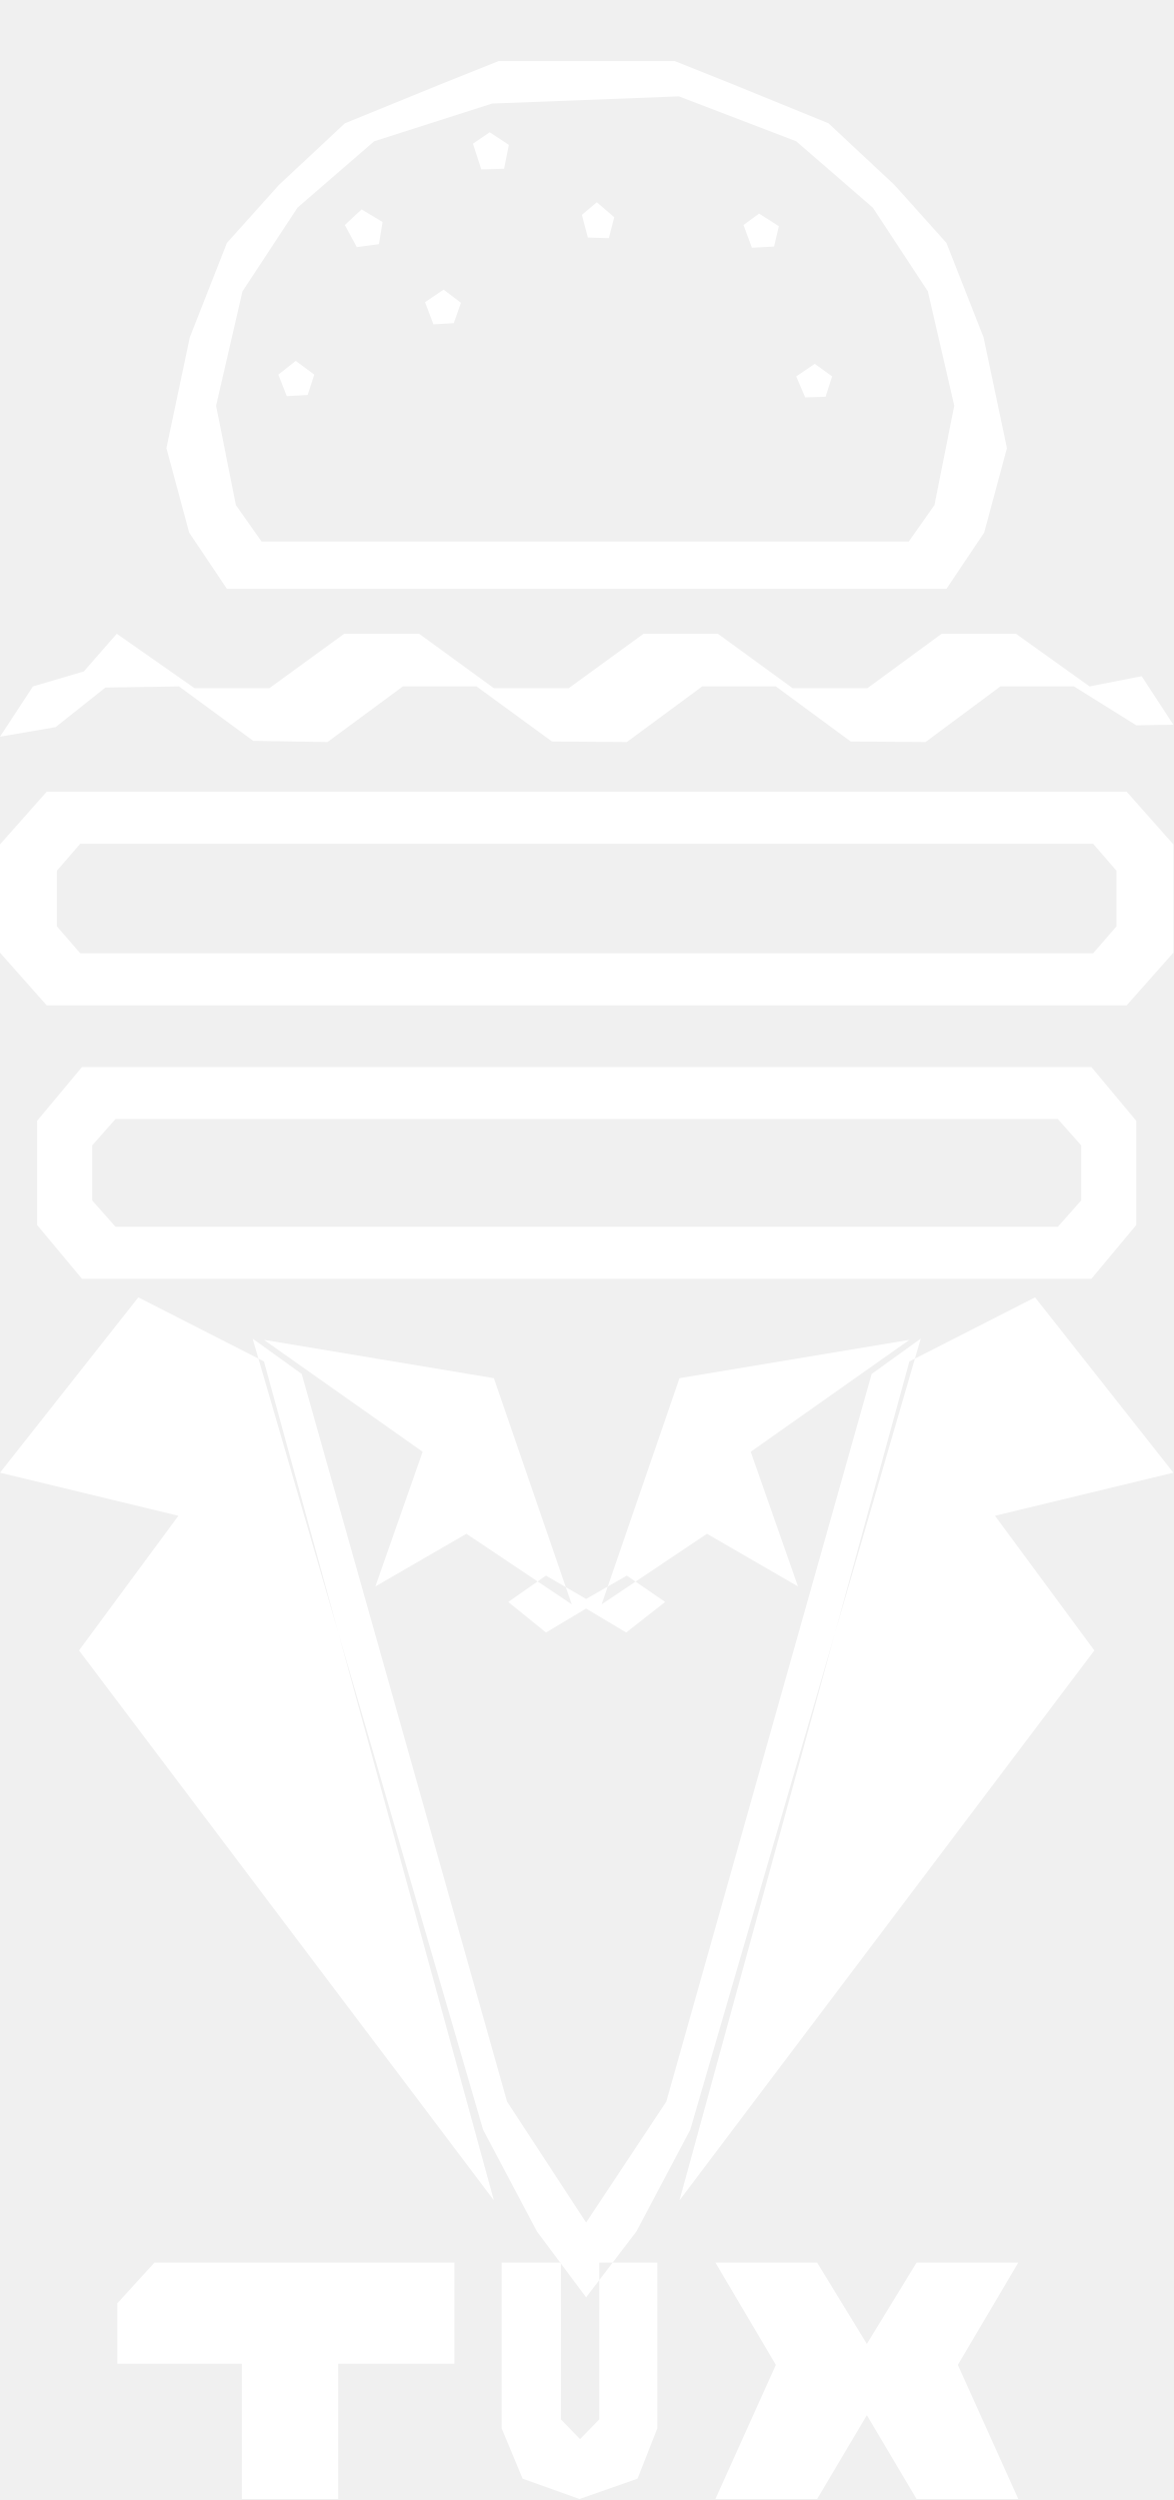
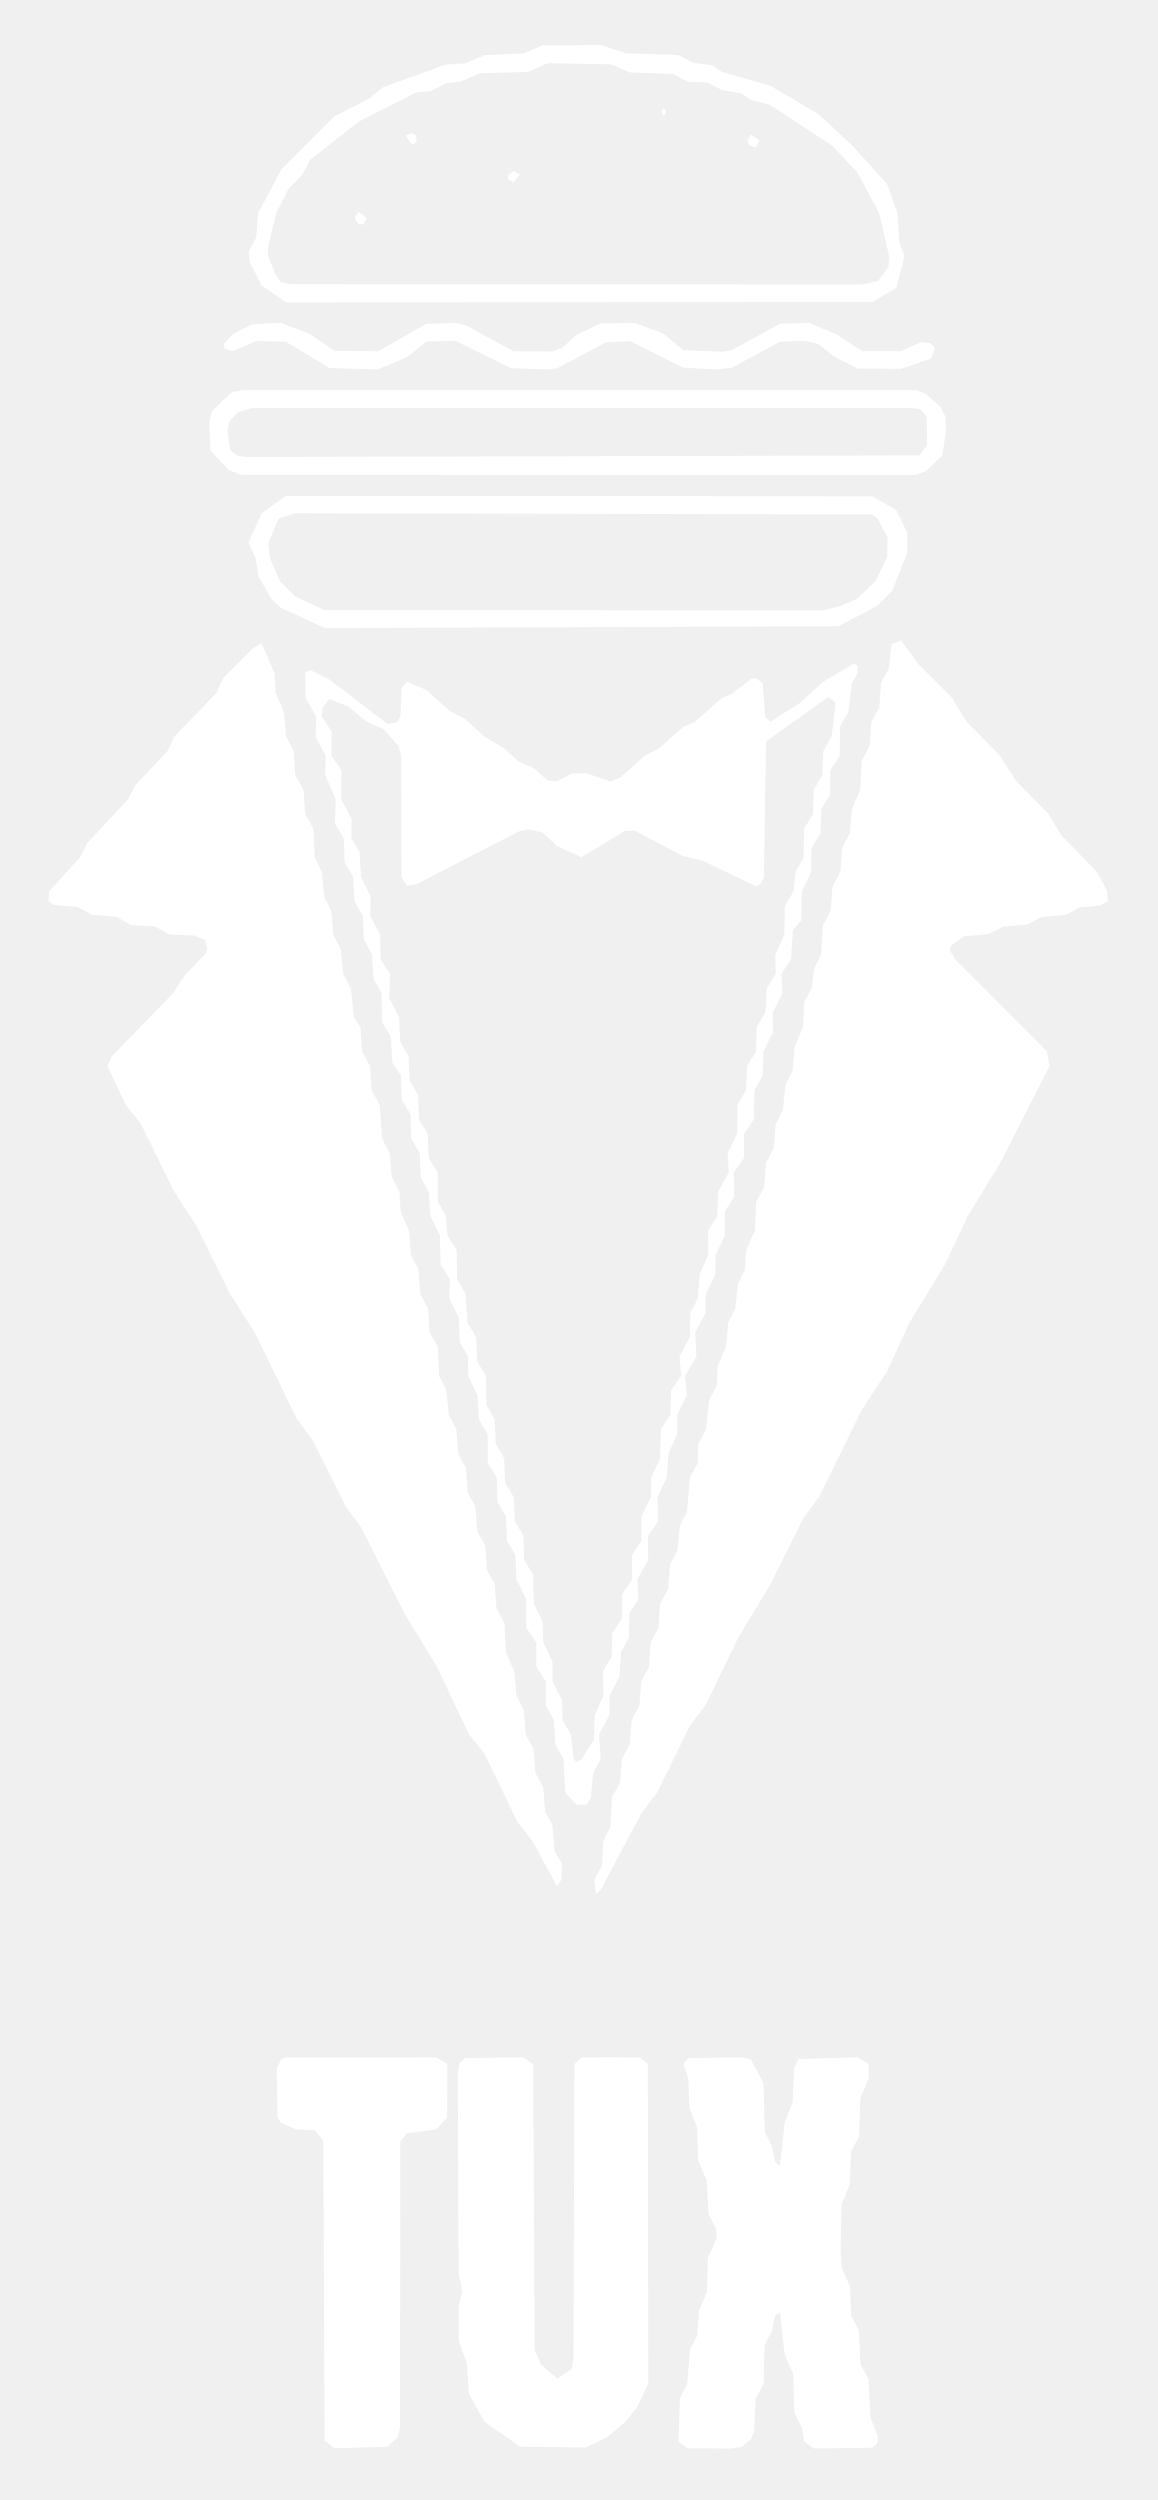
- <svg xmlns="http://www.w3.org/2000/svg" viewBox="0 0 245 522" role="img" aria-labelledby="title desc">
-   <path d="M 104.12 12.75 L 91.62 17.75 L 72.00 25.75 L 58.25 38.62 L 47.38 50.75 L 39.62 70.50 L 34.75 93.62 L 39.50 111.25 L 47.38 123.00 L 197.62 123.00 L 205.50 111.25 L 210.25 93.62 L 205.38 70.50 L 197.62 50.75 L 186.75 38.62 L 173.00 25.75 L 153.38 17.75 L 140.88 12.75 Z M 102.75 21.62 L 141.75 20.12 L 166.25 29.50 L 182.25 43.38 L 193.75 60.88 L 199.25 84.75 L 195.12 105.50 L 189.75 113.12 L 54.62 113.12 L 49.25 105.50 L 45.12 84.75 L 50.62 60.88 L 62.12 43.38 L 78.12 29.50 Z M 102.25 27.62 L 98.75 30.00 L 100.50 35.38 L 105.25 35.25 L 106.25 30.25 Z M 75.50 43.75 L 72.00 47.00 L 74.50 51.62 L 79.12 51.00 L 79.88 46.38 Z M 124.62 42.25 L 121.50 44.88 L 122.75 49.62 L 127.12 49.75 L 128.25 45.38 Z M 158.50 44.62 L 155.25 47.00 L 157.00 51.75 L 161.62 51.50 L 162.62 47.25 Z M 92.62 60.50 L 88.75 63.12 L 90.50 67.75 L 94.75 67.50 L 96.25 63.25 Z M 61.75 75.38 L 58.12 78.25 L 59.88 82.75 L 64.25 82.50 L 65.62 78.25 Z M 170.12 76.00 L 166.25 78.62 L 168.12 83.00 L 172.38 82.88 L 173.75 78.62 Z M 24.38 132.38 L 17.50 140.25 L 6.88 143.38 L 0.00 153.88 L 11.62 151.88 L 22.00 143.62 L 37.38 143.38 L 52.88 154.75 L 68.38 155.00 L 84.12 143.38 L 99.50 143.38 L 115.25 154.88 L 130.88 155.00 L 146.62 143.38 L 162.00 143.38 L 177.62 154.88 L 193.25 155.00 L 208.88 143.38 L 224.25 143.38 L 237.25 151.50 L 245.00 151.38 L 238.38 141.25 L 227.50 143.38 L 212.12 132.38 L 196.62 132.38 L 181.12 143.75 L 165.50 143.75 L 149.88 132.38 L 134.38 132.38 L 118.75 143.75 L 103.12 143.75 L 87.50 132.38 L 71.88 132.38 L 56.25 143.75 L 40.62 143.75 Z M 9.75 165.38 L 0.00 176.38 L 0.00 199.00 L 9.75 210.00 L 235.25 210.00 L 245.00 199.00 L 245.00 176.38 L 235.25 165.38 Z M 16.75 176.25 L 228.25 176.25 L 233.12 181.88 L 233.12 193.50 L 228.25 199.12 L 16.75 199.12 L 11.88 193.50 L 11.88 181.88 Z M 17.12 222.88 L 7.75 234.12 L 7.75 255.88 L 17.12 267.12 L 227.88 267.12 L 237.25 255.88 L 237.25 234.12 L 227.88 222.88 Z M 24.12 233.75 L 220.88 233.75 L 225.75 239.25 L 225.75 250.75 L 220.88 256.25 L 24.12 256.25 L 19.25 250.75 L 19.25 239.25 Z M 28.88 271.00 L 0.00 307.62 L 37.25 316.62 L 16.50 344.75 L 103.12 459.62 L 55.12 284.38 Z M 216.12 271.00 L 245.00 307.62 L 207.75 316.62 L 228.50 344.75 L 141.88 459.62 L 189.88 284.38 Z M 55.12 279.88 L 88.25 303.25 L 78.38 331.38 L 97.38 320.38 L 119.38 335.12 L 103.12 287.88 Z M 189.88 279.88 L 156.75 303.25 L 166.62 331.38 L 147.62 320.38 L 125.62 335.12 L 141.88 287.88 Z M 114.00 329.12 L 106.12 334.62 L 114.00 341.00 L 122.38 336.00 L 130.75 341.00 L 138.88 334.62 L 130.88 329.12 L 122.38 334.00 Z M 52.75 279.62 L 100.88 444.88 L 112.12 466.12 L 122.38 479.88 L 132.88 466.12 L 144.12 444.88 L 192.25 279.62 L 182.00 287.00 L 139.12 439.00 L 122.38 464.25 L 105.88 439.00 L 63.00 287.00 Z M 32.25 472.62 L 24.50 481.12 L 24.50 493.75 L 50.50 493.75 L 50.50 522.00 L 70.62 522.00 L 70.62 493.75 L 94.88 493.75 L 94.88 472.62 Z M 104.75 472.62 L 104.75 507.25 L 109.12 517.75 L 121.00 522.00 L 133.12 517.75 L 137.25 507.25 L 137.25 472.62 L 117.12 472.62 L 117.12 505.38 L 121.12 509.50 L 125.12 505.38 L 125.12 472.62 Z M 149.38 472.62 L 162.00 494.00 L 149.38 522.00 L 170.62 522.00 L 181.00 504.50 L 191.38 522.00 L 212.62 522.00 L 200.00 494.00 L 212.62 472.62 L 191.38 472.62 L 181.00 489.62 L 170.62 472.62 Z" fill="#fff" fill-rule="evenodd" />
+ <svg xmlns="http://www.w3.org/2000/svg" viewBox="0 0 239 516" role="img" aria-labelledby="title desc">
+   <path d="M 180.00 62.34 L 59.00 62.40 L 54.00 58.88 L 51.51 54.00 L 51.31 52.00 L 52.90 49.00 L 53.27 44.00 L 58.00 35.09 L 69.04 24.00 L 76.00 20.46 L 79.07 18.00 L 92.00 13.33 L 96.00 13.09 L 100.00 11.38 L 108.00 11.03 L 112.00 9.37 L 124.00 9.30 L 129.19 11.00 L 140.00 11.36 L 143.00 12.92 L 147.00 13.49 L 149.00 14.83 L 159.00 17.70 L 169.00 23.62 L 175.87 30.00 L 183.10 38.00 L 185.22 44.00 L 185.62 50.00 L 186.69 53.00 L 185.00 59.42 L 180.00 62.34 Z M 181.22 58.00 L 183.39 55.00 L 183.56 53.00 L 181.45 44.00 L 177.00 35.65 L 171.69 30.00 L 159.00 21.70 L 155.00 20.62 L 153.00 19.26 L 149.00 18.58 L 146.00 17.01 L 142.00 16.88 L 139.00 15.27 L 130.00 14.94 L 126.00 13.26 L 113.00 13.06 L 109.00 14.84 L 99.00 15.13 L 95.00 16.87 L 92.00 17.18 L 89.00 18.76 L 86.00 19.05 L 74.00 25.11 L 64.01 33.00 L 62.42 36.00 L 59.55 39.00 L 57.00 44.00 L 55.30 51.00 L 55.37 53.00 L 57.06 57.00 L 58.00 58.23 L 60.00 58.66 L 178.00 58.72 L 181.22 58.00 Z M 137.00 24.05 L 136.49 23.00 L 137.00 22.18 L 137.48 23.00 L 137.00 24.05 Z M 86.00 29.35 L 85.00 29.88 L 83.76 28.00 L 85.00 27.47 L 85.89 28.00 L 86.00 29.35 Z M 156.00 30.45 L 154.61 30.00 L 154.27 29.00 L 155.00 27.80 L 156.78 29.00 L 156.00 30.45 Z M 106.00 37.60 L 104.85 37.00 L 104.95 36.00 L 106.00 35.35 L 107.29 36.00 L 106.00 37.60 Z M 75.00 46.32 L 74.00 46.26 L 73.18 45.00 L 74.00 43.69 L 75.67 45.00 L 75.00 46.32 Z M 186.00 76.13 L 177.00 76.06 L 172.00 73.50 L 168.91 71.00 L 166.00 70.35 L 161.00 70.53 L 151.00 75.90 L 148.00 76.25 L 141.00 75.89 L 130.00 70.38 L 125.00 70.67 L 115.00 76.03 L 113.00 76.25 L 105.45 76.00 L 94.00 70.34 L 88.00 70.49 L 84.00 73.72 L 78.00 76.24 L 68.00 75.96 L 59.00 70.52 L 53.00 70.38 L 48.00 72.47 L 46.37 72.00 L 46.17 71.00 L 48.00 69.00 L 52.00 66.95 L 58.00 66.64 L 64.00 68.96 L 69.00 72.40 L 78.00 72.51 L 88.00 66.85 L 94.00 66.65 L 96.00 67.07 L 106.00 72.51 L 114.00 72.56 L 116.00 71.82 L 119.00 69.11 L 124.00 66.75 L 131.00 66.65 L 137.00 68.88 L 141.00 72.28 L 149.00 72.60 L 151.00 72.29 L 161.00 66.83 L 167.00 66.65 L 172.66 69.00 L 178.00 72.49 L 186.00 72.48 L 190.00 70.62 L 192.00 70.81 L 193.00 71.88 L 192.16 74.00 L 186.00 76.13 Z M 189.00 98.02 L 49.63 98.00 L 47.17 97.00 L 43.44 93.00 L 43.19 87.00 L 43.72 85.00 L 46.00 82.63 L 48.00 80.91 L 50.00 80.52 L 189.00 80.53 L 191.00 81.24 L 194.08 84.00 L 195.15 86.00 L 195.26 89.00 L 194.50 94.00 L 191.00 97.30 L 189.00 98.02 Z M 189.71 94.00 L 191.34 92.00 L 191.29 86.00 L 190.00 84.49 L 188.00 84.19 L 52.00 84.18 L 49.00 85.17 L 47.34 87.00 L 46.93 89.00 L 47.56 93.00 L 49.00 94.05 L 51.00 94.32 L 189.71 94.00 Z M 173.00 129.26 L 67.00 129.63 L 58.00 125.44 L 56.00 123.60 L 53.38 119.00 L 52.69 115.00 L 51.26 112.00 L 54.00 106.00 L 59.00 102.35 L 180.00 102.43 L 185.00 105.26 L 187.26 110.00 L 187.27 114.00 L 184.14 122.00 L 181.00 125.10 L 173.00 129.26 Z M 173.70 125.00 L 177.00 123.52 L 180.65 120.00 L 183.11 115.00 L 183.21 111.00 L 181.15 107.00 L 180.00 106.18 L 61.00 105.94 L 57.55 107.00 L 55.37 112.00 L 55.64 115.00 L 57.80 120.00 L 61.00 123.18 L 67.00 125.93 L 170.00 125.97 L 173.70 125.00 Z M 115.00 389.36 L 109.90 380.00 L 106.78 376.00 L 100.03 362.00 L 96.83 358.00 L 90.18 344.00 L 83.48 333.00 L 74.38 315.00 L 71.40 311.00 L 64.39 297.00 L 61.34 293.00 L 52.57 275.00 L 47.46 267.00 L 40.54 253.00 L 35.99 246.00 L 29.00 231.80 L 25.92 228.00 L 22.18 220.00 L 23.09 218.00 L 35.74 205.00 L 38.00 201.43 L 42.26 197.00 L 42.79 196.00 L 42.31 194.00 L 40.00 193.08 L 35.00 192.89 L 32.00 191.22 L 27.00 190.90 L 24.00 189.20 L 19.00 188.84 L 16.00 187.20 L 11.00 186.76 L 10.00 185.89 L 10.12 184.00 L 16.47 177.00 L 18.04 174.00 L 26.40 165.00 L 27.99 162.00 L 34.60 155.00 L 36.00 152.00 L 44.70 143.00 L 46.04 140.00 L 52.00 133.95 L 54.00 132.76 L 56.66 139.00 L 56.89 143.00 L 58.61 147.00 L 59.03 152.00 L 60.62 155.00 L 60.96 160.00 L 62.65 163.00 L 62.99 168.00 L 64.66 171.00 L 64.98 177.00 L 66.43 180.00 L 66.88 185.00 L 68.35 188.00 L 68.82 193.00 L 70.35 196.00 L 70.84 201.00 L 72.43 204.00 L 73.00 209.93 L 74.39 212.00 L 74.71 217.00 L 76.37 220.00 L 76.69 225.00 L 78.35 228.00 L 78.85 235.00 L 80.42 238.00 L 80.88 243.00 L 82.45 246.00 L 82.68 250.00 L 84.42 254.00 L 84.80 259.00 L 86.37 262.00 L 86.71 267.00 L 88.34 270.00 L 88.68 275.00 L 90.37 278.00 L 90.62 284.00 L 92.15 287.00 L 92.62 292.00 L 94.17 295.00 L 94.58 300.00 L 96.17 303.00 L 96.52 308.00 L 98.13 311.00 L 98.49 316.00 L 100.15 319.00 L 100.47 324.00 L 102.13 327.00 L 102.46 332.00 L 104.11 335.00 L 104.42 341.00 L 106.15 345.00 L 106.60 350.00 L 108.12 353.00 L 108.52 358.00 L 110.14 361.00 L 110.55 366.00 L 112.14 369.00 L 112.53 374.00 L 114.00 376.56 L 114.46 382.00 L 116.00 384.74 L 115.84 388.00 L 115.00 389.36 Z M 124.00 390.04 L 123.00 390.99 L 122.68 388.00 L 124.28 385.00 L 124.52 380.00 L 126.00 377.00 L 126.31 371.00 L 128.00 367.89 L 128.37 363.00 L 130.00 360.00 L 130.38 355.00 L 132.00 351.96 L 132.35 347.00 L 133.98 344.00 L 134.30 339.00 L 135.91 336.00 L 136.26 331.00 L 137.90 328.00 L 138.30 323.00 L 139.82 320.00 L 140.32 315.00 L 141.81 312.00 L 142.38 305.00 L 144.00 302.01 L 144.14 298.00 L 145.72 295.00 L 146.35 289.00 L 147.93 286.00 L 148.12 282.00 L 149.86 278.00 L 150.30 273.00 L 151.76 270.00 L 152.32 265.00 L 153.76 262.00 L 154.05 258.00 L 155.78 254.00 L 156.09 248.00 L 157.72 245.00 L 158.12 240.00 L 159.69 237.00 L 160.10 232.00 L 161.63 229.00 L 162.08 224.00 L 163.60 221.00 L 164.04 216.00 L 165.73 212.00 L 166.00 206.77 L 167.51 204.00 L 168.02 200.00 L 169.47 197.00 L 169.86 191.00 L 171.46 188.00 L 171.83 183.00 L 173.44 180.00 L 173.85 175.00 L 175.38 172.00 L 175.86 167.00 L 177.55 163.00 L 177.86 157.00 L 179.49 154.00 L 179.85 149.00 L 181.50 146.00 L 181.83 141.00 L 183.46 138.00 L 183.99 133.00 L 186.00 132.19 L 189.50 137.00 L 196.44 144.00 L 199.53 149.00 L 206.42 156.00 L 209.57 161.00 L 216.42 168.00 L 219.00 172.32 L 226.44 180.00 L 228.53 184.00 L 228.62 186.00 L 227.00 186.92 L 223.00 187.25 L 220.00 188.79 L 215.00 189.26 L 212.00 190.82 L 207.00 191.28 L 204.00 192.78 L 199.00 193.25 L 196.45 195.00 L 195.97 196.00 L 197.13 198.00 L 216.08 217.00 L 216.65 220.00 L 206.45 240.00 L 199.74 251.00 L 195.04 261.00 L 187.70 273.00 L 183.14 283.00 L 177.87 291.00 L 169.05 309.00 L 166.03 313.00 L 159.03 327.00 L 152.37 338.00 L 145.59 352.00 L 142.50 356.00 L 135.62 370.00 L 132.53 374.00 L 124.00 390.04 Z M 121.00 372.51 L 119.00 372.43 L 116.67 370.00 L 116.29 363.00 L 114.61 360.00 L 114.30 355.00 L 112.65 352.00 L 112.65 347.00 L 110.68 344.00 L 110.68 339.00 L 108.63 336.00 L 108.59 330.00 L 106.60 326.00 L 106.39 321.00 L 104.63 318.00 L 104.43 313.00 L 102.67 310.00 L 102.56 305.00 L 100.67 302.00 L 100.67 296.00 L 98.83 293.00 L 98.56 288.00 L 96.65 284.00 L 96.60 280.00 L 94.87 277.00 L 94.70 272.00 L 92.74 268.00 L 92.84 264.00 L 90.92 261.00 L 90.80 255.00 L 88.87 251.00 L 88.49 246.00 L 86.84 243.00 L 86.64 238.00 L 84.88 235.00 L 84.73 230.00 L 82.91 227.00 L 82.76 222.00 L 81.00 219.37 L 80.68 214.00 L 78.89 211.00 L 78.75 205.00 L 77.11 202.00 L 76.79 197.00 L 75.13 194.00 L 74.88 189.00 L 73.16 186.00 L 72.90 181.00 L 71.13 178.00 L 70.95 173.00 L 69.14 170.00 L 69.31 165.00 L 67.13 160.00 L 67.20 156.00 L 65.13 152.00 L 65.25 148.00 L 63.09 144.00 L 63.00 138.84 L 64.00 138.27 L 68.00 140.27 L 80.00 149.44 L 82.00 149.04 L 82.62 148.00 L 82.94 142.00 L 84.00 140.73 L 88.00 142.41 L 93.00 146.90 L 96.00 148.40 L 100.00 152.04 L 104.00 154.41 L 107.00 157.19 L 110.00 158.42 L 113.00 161.10 L 115.00 161.26 L 118.00 159.66 L 121.00 159.58 L 126.00 161.33 L 128.00 160.49 L 133.00 156.03 L 136.00 154.46 L 141.00 150.07 L 143.45 149.00 L 149.00 144.04 L 151.00 143.28 L 155.00 140.12 L 156.04 140.00 L 157.42 141.00 L 157.91 148.00 L 159.00 148.95 L 165.00 145.17 L 170.00 140.66 L 176.23 137.00 L 177.00 137.33 L 177.00 139.00 L 175.84 141.00 L 175.08 147.00 L 173.37 150.00 L 173.33 156.00 L 171.37 159.00 L 171.33 164.00 L 169.51 167.00 L 169.36 172.00 L 167.50 175.00 L 167.39 180.00 L 165.50 184.00 L 165.36 190.00 L 163.66 192.00 L 163.26 198.00 L 161.26 201.00 L 161.52 205.00 L 159.48 209.00 L 159.57 213.00 L 157.60 217.00 L 157.40 222.00 L 155.72 225.00 L 155.61 231.00 L 153.55 234.00 L 153.54 239.00 L 151.45 242.00 L 151.55 247.00 L 149.61 250.00 L 149.62 255.00 L 147.71 259.00 L 147.66 263.00 L 145.66 267.00 L 145.61 271.00 L 143.48 275.00 L 143.74 280.00 L 141.41 284.00 L 141.74 288.00 L 139.79 292.00 L 139.79 296.00 L 137.98 300.00 L 137.62 305.00 L 135.69 309.00 L 135.83 314.00 L 133.74 317.00 L 133.78 322.00 L 131.55 326.00 L 131.77 330.00 L 129.90 333.00 L 129.83 338.00 L 128.17 341.00 L 127.87 346.00 L 125.79 350.00 L 125.79 354.00 L 123.63 358.00 L 123.96 363.00 L 122.42 366.00 L 121.98 371.00 L 121.00 372.51 Z M 120.12 363.00 L 122.59 359.00 L 122.75 354.00 L 124.54 350.00 L 124.43 345.00 L 126.21 342.00 L 126.39 337.00 L 128.45 334.00 L 128.44 329.00 L 130.48 326.00 L 130.44 321.00 L 132.39 318.00 L 132.40 313.00 L 134.37 309.00 L 134.41 305.00 L 136.24 301.00 L 136.41 295.00 L 138.39 292.00 L 138.52 287.00 L 140.59 284.00 L 140.26 280.00 L 142.38 276.00 L 142.50 271.00 L 144.03 268.00 L 144.41 263.00 L 146.19 259.00 L 146.16 254.00 L 148.05 251.00 L 148.20 246.00 L 150.42 242.00 L 150.18 238.00 L 152.15 234.00 L 152.23 228.00 L 153.99 225.00 L 154.21 220.00 L 156.07 217.00 L 156.18 212.00 L 157.97 209.00 L 158.27 204.00 L 160.10 201.00 L 160.01 197.00 L 161.86 193.00 L 161.99 187.00 L 163.79 184.00 L 164.19 180.00 L 165.84 177.00 L 165.99 171.00 L 167.82 168.00 L 167.95 163.00 L 169.72 160.00 L 169.94 155.00 L 171.66 152.00 L 172.47 145.00 L 171.00 143.86 L 158.11 153.00 L 157.66 181.00 L 157.00 182.51 L 156.00 182.93 L 145.00 177.62 L 141.00 176.71 L 131.00 171.43 L 129.00 171.51 L 120.00 176.93 L 115.00 174.64 L 112.00 171.84 L 109.00 171.18 L 107.00 171.64 L 86.00 182.48 L 84.00 182.80 L 82.85 181.00 L 82.80 156.00 L 82.27 154.00 L 79.00 150.36 L 75.67 149.00 L 72.00 145.85 L 68.00 144.29 L 66.60 146.00 L 66.47 148.00 L 68.45 151.00 L 68.41 156.00 L 70.48 159.00 L 70.43 165.00 L 72.57 169.00 L 72.55 173.00 L 74.21 176.00 L 74.52 181.00 L 76.50 185.00 L 76.41 189.00 L 78.48 193.00 L 78.53 198.00 L 80.49 201.00 L 80.35 206.00 L 82.39 210.00 L 82.59 215.00 L 84.33 218.00 L 84.54 223.00 L 86.30 226.00 L 86.46 231.00 L 88.27 234.00 L 88.48 239.00 L 90.32 242.00 L 90.38 248.00 L 92.03 251.00 L 92.35 255.00 L 94.27 258.00 L 94.33 264.00 L 96.05 267.00 L 96.51 273.00 L 98.26 276.00 L 98.49 281.00 L 100.30 284.00 L 100.42 290.00 L 102.09 293.00 L 102.33 298.00 L 104.06 301.00 L 104.23 306.00 L 106.03 309.00 L 106.27 314.00 L 108.03 317.00 L 108.17 322.00 L 110.05 325.00 L 110.17 331.00 L 112.00 334.74 L 112.13 339.00 L 114.04 343.00 L 114.02 347.00 L 116.02 351.00 L 116.10 355.00 L 117.79 358.00 L 118.43 363.00 L 119.00 363.76 L 120.12 363.00 Z M 80.00 505.02 L 69.00 505.32 L 67.00 503.72 L 66.74 442.00 L 65.00 439.68 L 61.00 439.47 L 58.00 438.17 L 57.28 437.00 L 57.13 427.00 L 58.00 425.06 L 59.00 424.69 L 90.00 424.63 L 92.33 426.00 L 92.30 437.00 L 90.00 439.53 L 84.00 440.30 L 82.63 442.00 L 82.55 501.00 L 82.12 503.00 L 80.00 505.02 Z M 121.00 505.15 L 107.37 505.00 L 100.00 499.87 L 96.74 494.00 L 96.41 488.00 L 94.65 483.00 L 94.68 476.00 L 95.42 473.00 L 94.65 469.00 L 94.50 428.00 L 94.74 426.00 L 96.00 424.80 L 108.00 424.63 L 110.05 426.00 L 110.35 485.00 L 111.62 488.00 L 115.00 490.96 L 117.98 489.00 L 118.36 487.00 L 118.56 426.00 L 120.00 424.72 L 125.00 424.60 L 132.00 424.68 L 133.72 426.00 L 133.79 492.00 L 131.38 497.00 L 128.92 500.00 L 125.35 503.00 L 121.00 505.15 Z M 180.00 505.22 L 168.00 505.36 L 166.04 504.00 L 165.49 501.00 L 163.96 498.00 L 163.73 490.00 L 161.95 486.00 L 161.00 477.26 L 160.00 477.93 L 159.37 481.00 L 157.80 484.00 L 157.60 492.00 L 155.98 495.00 L 155.63 502.00 L 155.00 503.40 L 153.00 505.07 L 151.00 505.38 L 142.00 505.32 L 140.05 504.00 L 140.34 495.00 L 141.85 492.00 L 142.39 485.00 L 143.94 482.00 L 144.25 477.00 L 145.91 473.00 L 146.12 466.00 L 147.92 462.00 L 147.76 460.00 L 146.25 457.00 L 145.86 450.00 L 144.11 446.00 L 143.89 439.00 L 142.29 435.00 L 142.07 429.00 L 141.09 426.00 L 142.00 424.82 L 153.00 424.61 L 155.00 425.11 L 157.60 430.00 L 157.84 440.00 L 159.34 443.00 L 160.00 446.35 L 161.00 447.06 L 161.96 438.00 L 163.61 434.00 L 163.87 427.00 L 164.79 425.00 L 177.00 424.62 L 179.24 426.00 L 179.28 429.00 L 177.59 433.00 L 177.28 441.00 L 175.69 444.00 L 175.34 451.00 L 173.67 455.00 L 173.50 465.00 L 173.70 468.00 L 175.47 472.00 L 175.67 478.00 L 177.25 481.00 L 177.61 488.00 L 179.24 491.00 L 179.68 499.00 L 181.24 503.00 L 181.00 504.36 L 180.00 505.22 Z" fill="#ffffff" fill-rule="evenodd" />
</svg>
